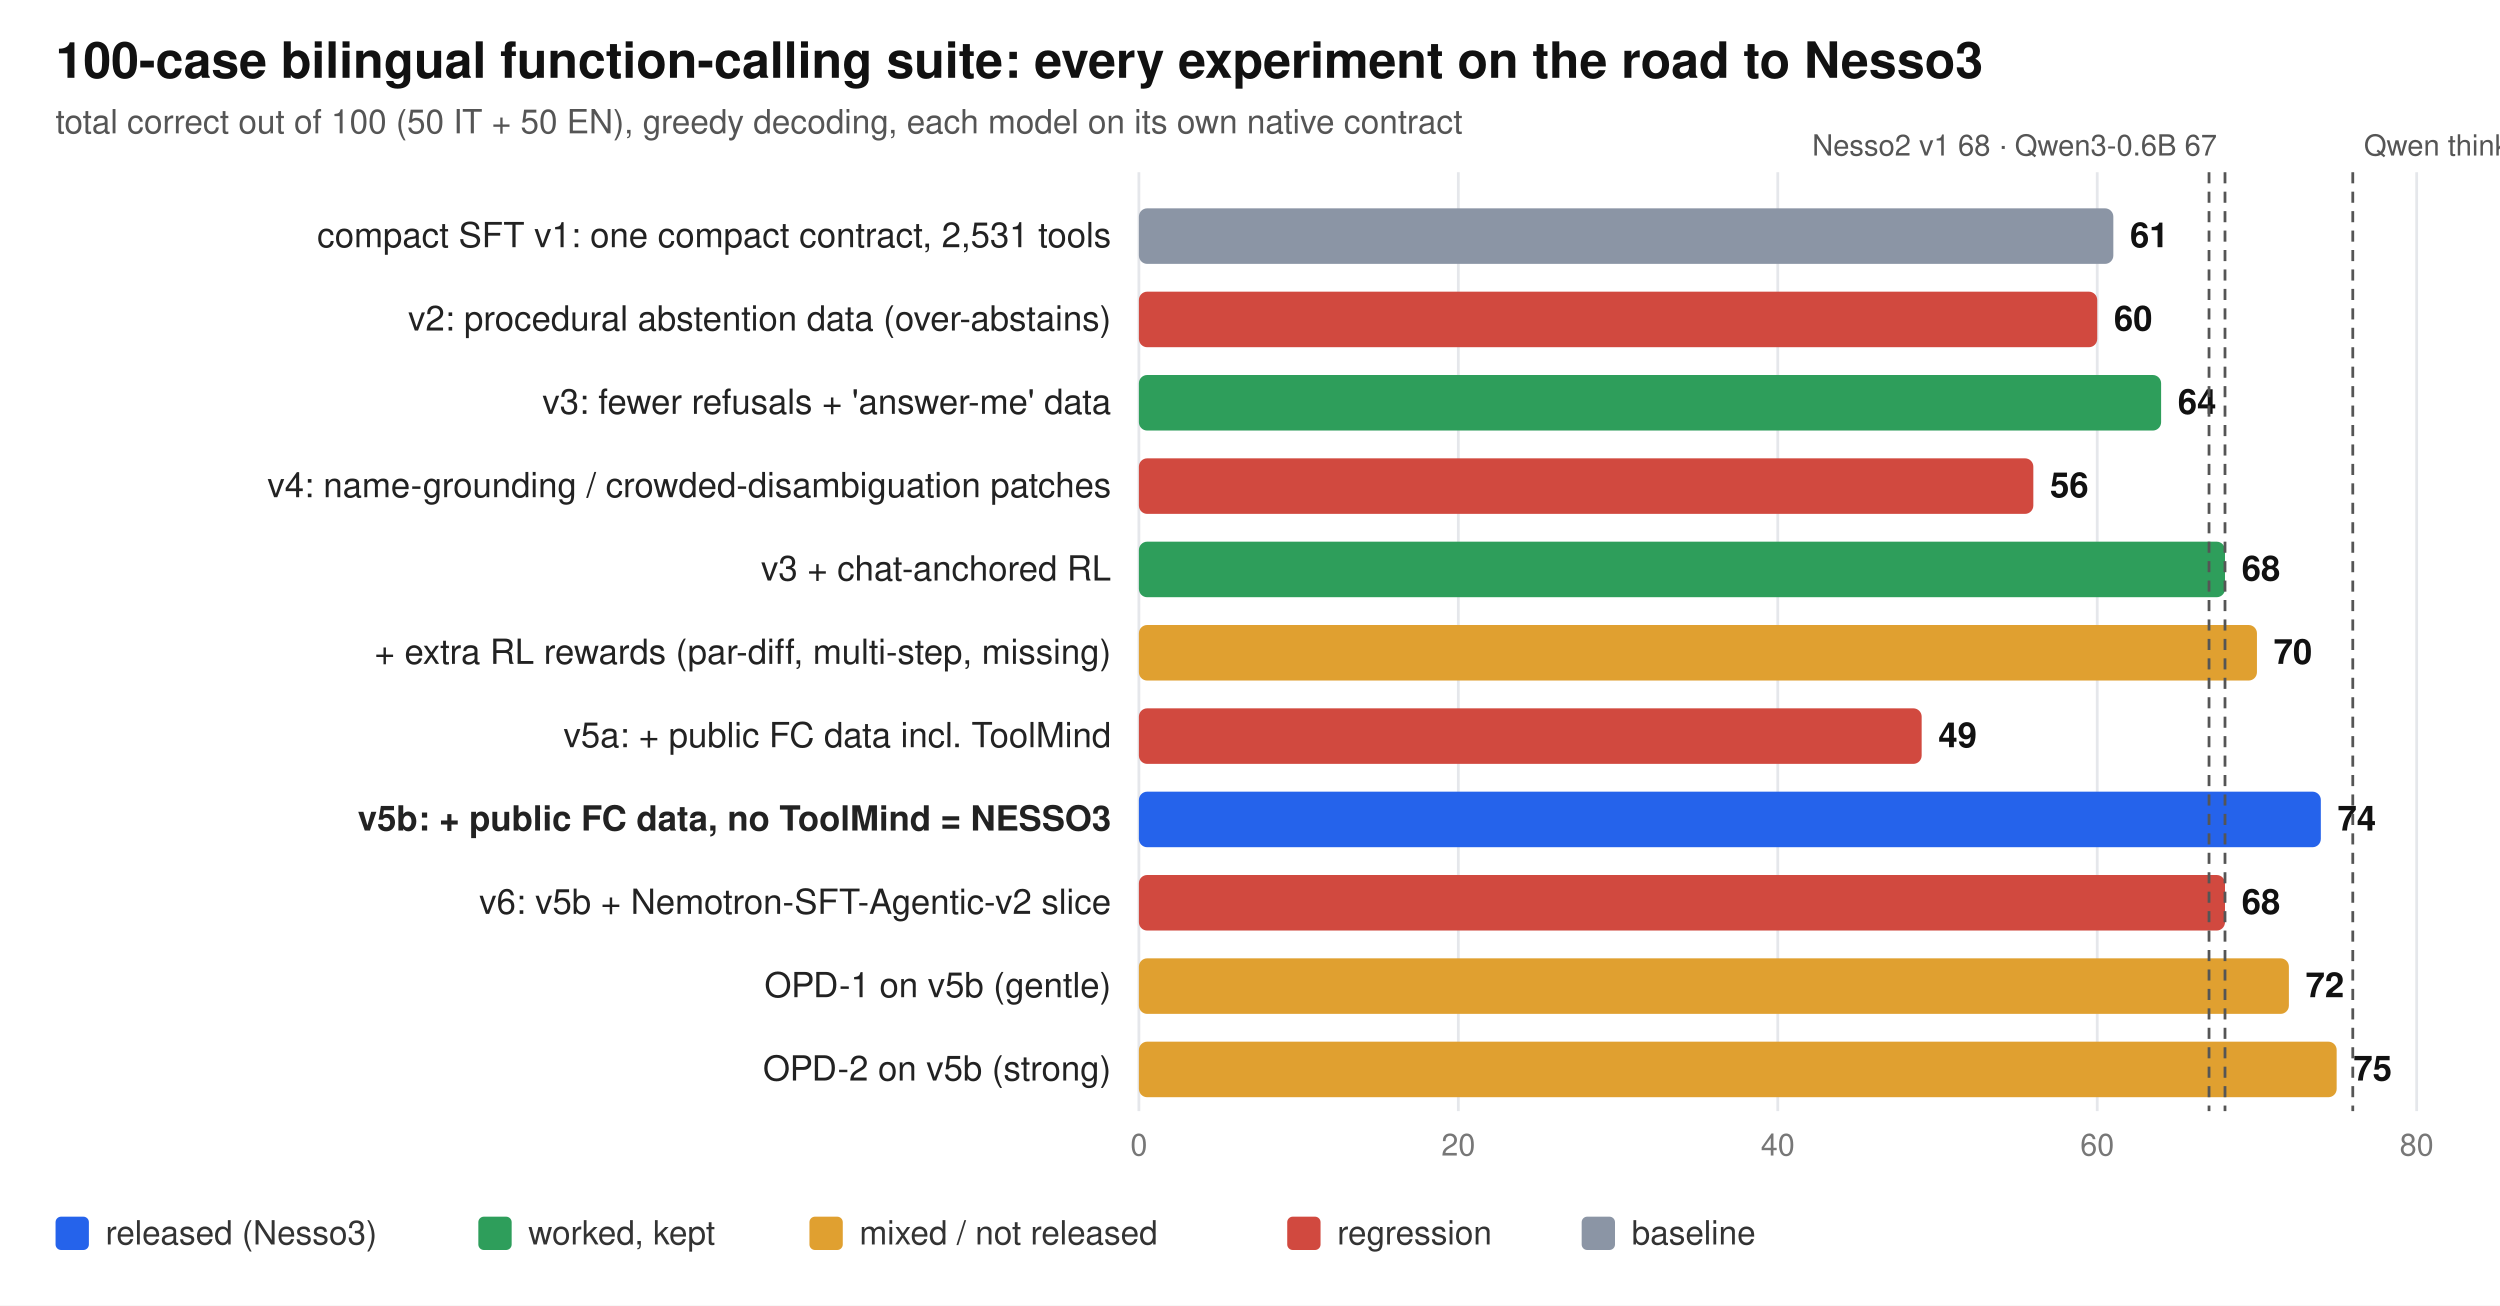
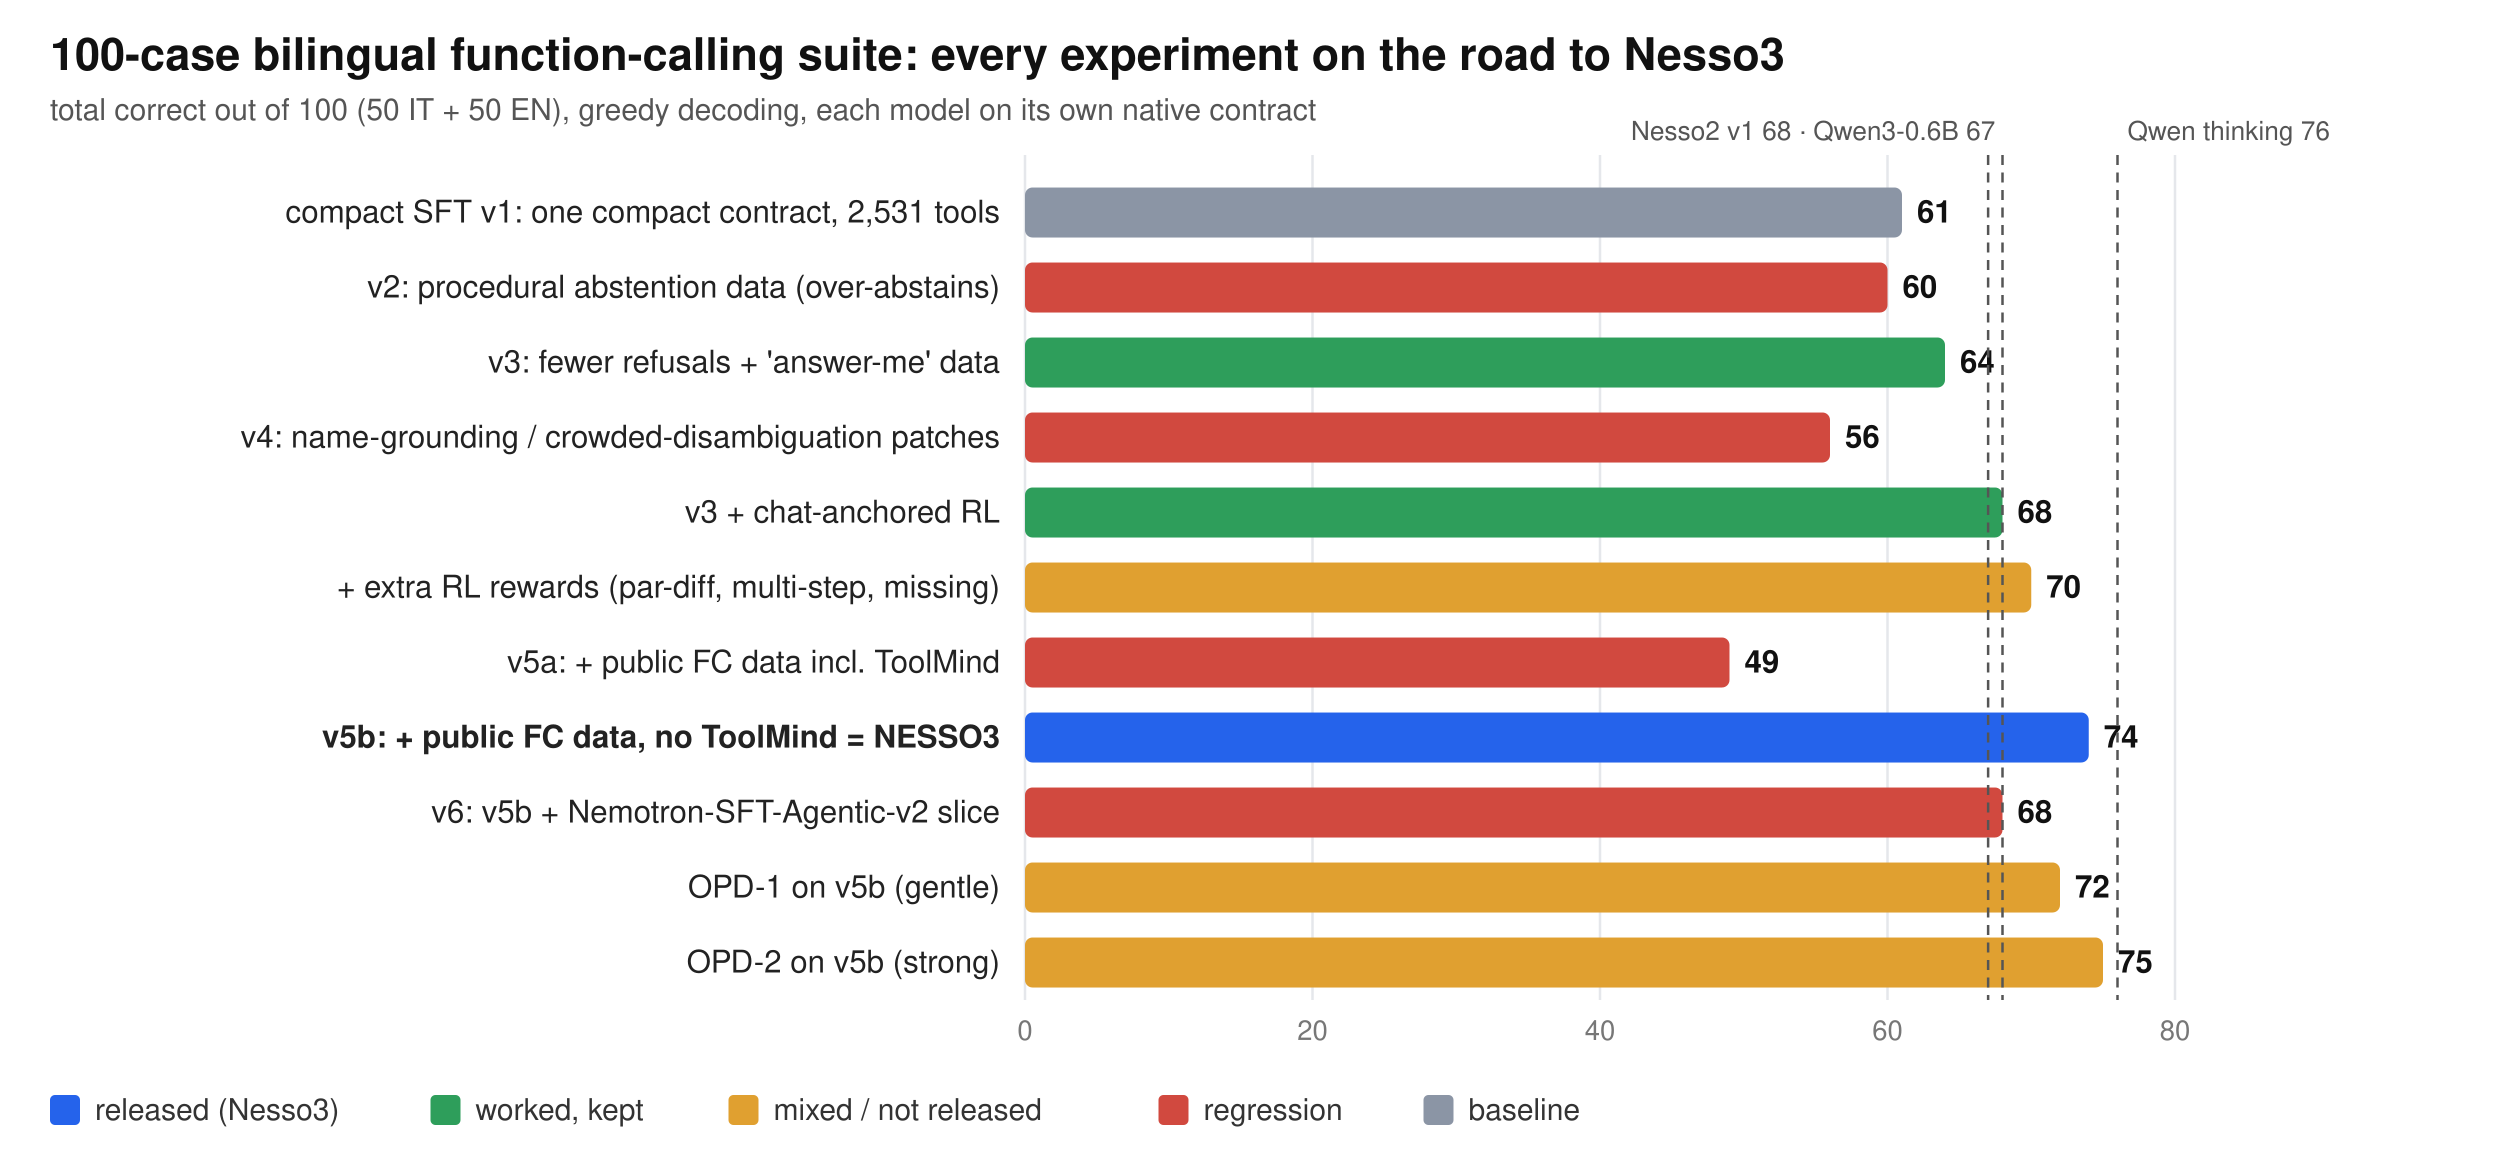
- <svg xmlns="http://www.w3.org/2000/svg" viewBox="0 0 900 470" width="900" font-family="-apple-system,Segoe UI,Helvetica,Arial,sans-serif">
-   <rect width="900" height="470" fill="#ffffff" />
+ <svg xmlns="http://www.w3.org/2000/svg" viewBox="0 0 1000 470" width="1000" font-family="-apple-system,Segoe UI,Helvetica,Arial,sans-serif">
+   <rect width="1000" height="470" fill="#ffffff" />
  <text x="20" y="28" font-size="18" font-weight="700" fill="#111">100-case bilingual function-calling suite: every experiment on the road to Nesso3</text>
  <text x="20" y="48" font-size="12" fill="#555">total correct out of 100 (50 IT + 50 EN), greedy decoding, each model on its own native contract</text>
  <line x1="410.0" y1="62" x2="410.0" y2="400" stroke="#e5e7eb" />
  <text x="410.0" y="416" font-size="11" fill="#777" text-anchor="middle">0</text>
  <line x1="525.0" y1="62" x2="525.0" y2="400" stroke="#e5e7eb" />
  <text x="525.0" y="416" font-size="11" fill="#777" text-anchor="middle">20</text>
  <line x1="640.0" y1="62" x2="640.0" y2="400" stroke="#e5e7eb" />
  <text x="640.0" y="416" font-size="11" fill="#777" text-anchor="middle">40</text>
  <line x1="755.0" y1="62" x2="755.0" y2="400" stroke="#e5e7eb" />
  <text x="755.0" y="416" font-size="11" fill="#777" text-anchor="middle">60</text>
  <line x1="870.0" y1="62" x2="870.0" y2="400" stroke="#e5e7eb" />
  <text x="870.0" y="416" font-size="11" fill="#777" text-anchor="middle">80</text>
  <text x="400" y="89" font-size="12.5" fill="#222" text-anchor="end">compact SFT v1: one compact contract, 2,531 tools</text>
  <rect x="410" y="75" width="350.8" height="20" rx="3" fill="#8b95a5" />
  <text x="766.8" y="89" font-size="12.5" fill="#111" font-weight="700">61</text>
  <text x="400" y="119" font-size="12.5" fill="#222" text-anchor="end">v2: procedural abstention data (over-abstains)</text>
  <rect x="410" y="105" width="345.0" height="20" rx="3" fill="#d1493f" />
  <text x="761.0" y="119" font-size="12.5" fill="#111" font-weight="700">60</text>
  <text x="400" y="149" font-size="12.5" fill="#222" text-anchor="end">v3: fewer refusals + 'answer-me' data</text>
  <rect x="410" y="135" width="368.0" height="20" rx="3" fill="#2e9e5b" />
  <text x="784.0" y="149" font-size="12.5" fill="#111" font-weight="700">64</text>
  <text x="400" y="179" font-size="12.5" fill="#222" text-anchor="end">v4: name-grounding / crowded-disambiguation patches</text>
  <rect x="410" y="165" width="322.0" height="20" rx="3" fill="#d1493f" />
  <text x="738.0" y="179" font-size="12.5" fill="#111" font-weight="700">56</text>
  <text x="400" y="209" font-size="12.5" fill="#222" text-anchor="end">v3 + chat-anchored RL</text>
  <rect x="410" y="195" width="391.0" height="20" rx="3" fill="#2e9e5b" />
  <text x="807.0" y="209" font-size="12.5" fill="#111" font-weight="700">68</text>
  <text x="400" y="239" font-size="12.5" fill="#222" text-anchor="end">  + extra RL rewards (par-diff, multi-step, missing)</text>
  <rect x="410" y="225" width="402.5" height="20" rx="3" fill="#e0a030" />
  <text x="818.5" y="239" font-size="12.5" fill="#111" font-weight="700">70</text>
  <text x="400" y="269" font-size="12.5" fill="#222" text-anchor="end">v5a: + public FC data incl. ToolMind</text>
  <rect x="410" y="255" width="281.8" height="20" rx="3" fill="#d1493f" />
  <text x="697.8" y="269" font-size="12.5" fill="#111" font-weight="700">49</text>
  <text x="400" y="299" font-size="12.5" fill="#222" text-anchor="end" font-weight="700">v5b: + public FC data, no ToolMind  =  NESSO3</text>
  <rect x="410" y="285" width="425.5" height="20" rx="3" fill="#2563eb" />
  <text x="841.5" y="299" font-size="12.5" fill="#111" font-weight="700">74</text>
  <text x="400" y="329" font-size="12.5" fill="#222" text-anchor="end">v6: v5b + Nemotron-SFT-Agentic-v2 slice</text>
  <rect x="410" y="315" width="391.0" height="20" rx="3" fill="#d1493f" />
  <text x="807.0" y="329" font-size="12.5" fill="#111" font-weight="700">68</text>
  <text x="400" y="359" font-size="12.5" fill="#222" text-anchor="end">OPD-1 on v5b (gentle)</text>
  <rect x="410" y="345" width="414.0" height="20" rx="3" fill="#e0a030" />
  <text x="830.0" y="359" font-size="12.5" fill="#111" font-weight="700">72</text>
  <text x="400" y="389" font-size="12.5" fill="#222" text-anchor="end">OPD-2 on v5b (strong)</text>
  <rect x="410" y="375" width="431.2" height="20" rx="3" fill="#e0a030" />
  <text x="847.2" y="389" font-size="12.5" fill="#111" font-weight="700">75</text>
  <line x1="801.0" y1="62" x2="801.0" y2="400" stroke="#555555" stroke-dasharray="4 3" />
  <line x1="795.25" y1="62" x2="795.25" y2="400" stroke="#555555" stroke-dasharray="4 3" />
  <line x1="847.0" y1="62" x2="847.0" y2="400" stroke="#555555" stroke-dasharray="4 3" />
  <text x="798.125" y="56" font-size="10.5" fill="#555" text-anchor="end">Nesso2 v1 68 · Qwen3-0.6B 67</text>
  <text x="851.0" y="56" font-size="10.5" fill="#555">Qwen thinking 76</text>
  <rect x="20" y="438" width="12" height="12" rx="2" fill="#2563eb" />
  <text x="38" y="448" font-size="12" fill="#333">released (Nesso3)</text>
  <rect x="172.2" y="438" width="12" height="12" rx="2" fill="#2e9e5b" />
  <text x="190.2" y="448" font-size="12" fill="#333">worked, kept</text>
  <rect x="291.4" y="438" width="12" height="12" rx="2" fill="#e0a030" />
  <text x="309.4" y="448" font-size="12" fill="#333">mixed / not released</text>
  <rect x="463.4" y="438" width="12" height="12" rx="2" fill="#d1493f" />
  <text x="481.4" y="448" font-size="12" fill="#333">regression</text>
  <rect x="569.4" y="438" width="12" height="12" rx="2" fill="#8b95a5" />
  <text x="587.4" y="448" font-size="12" fill="#333">baseline</text>
</svg>
